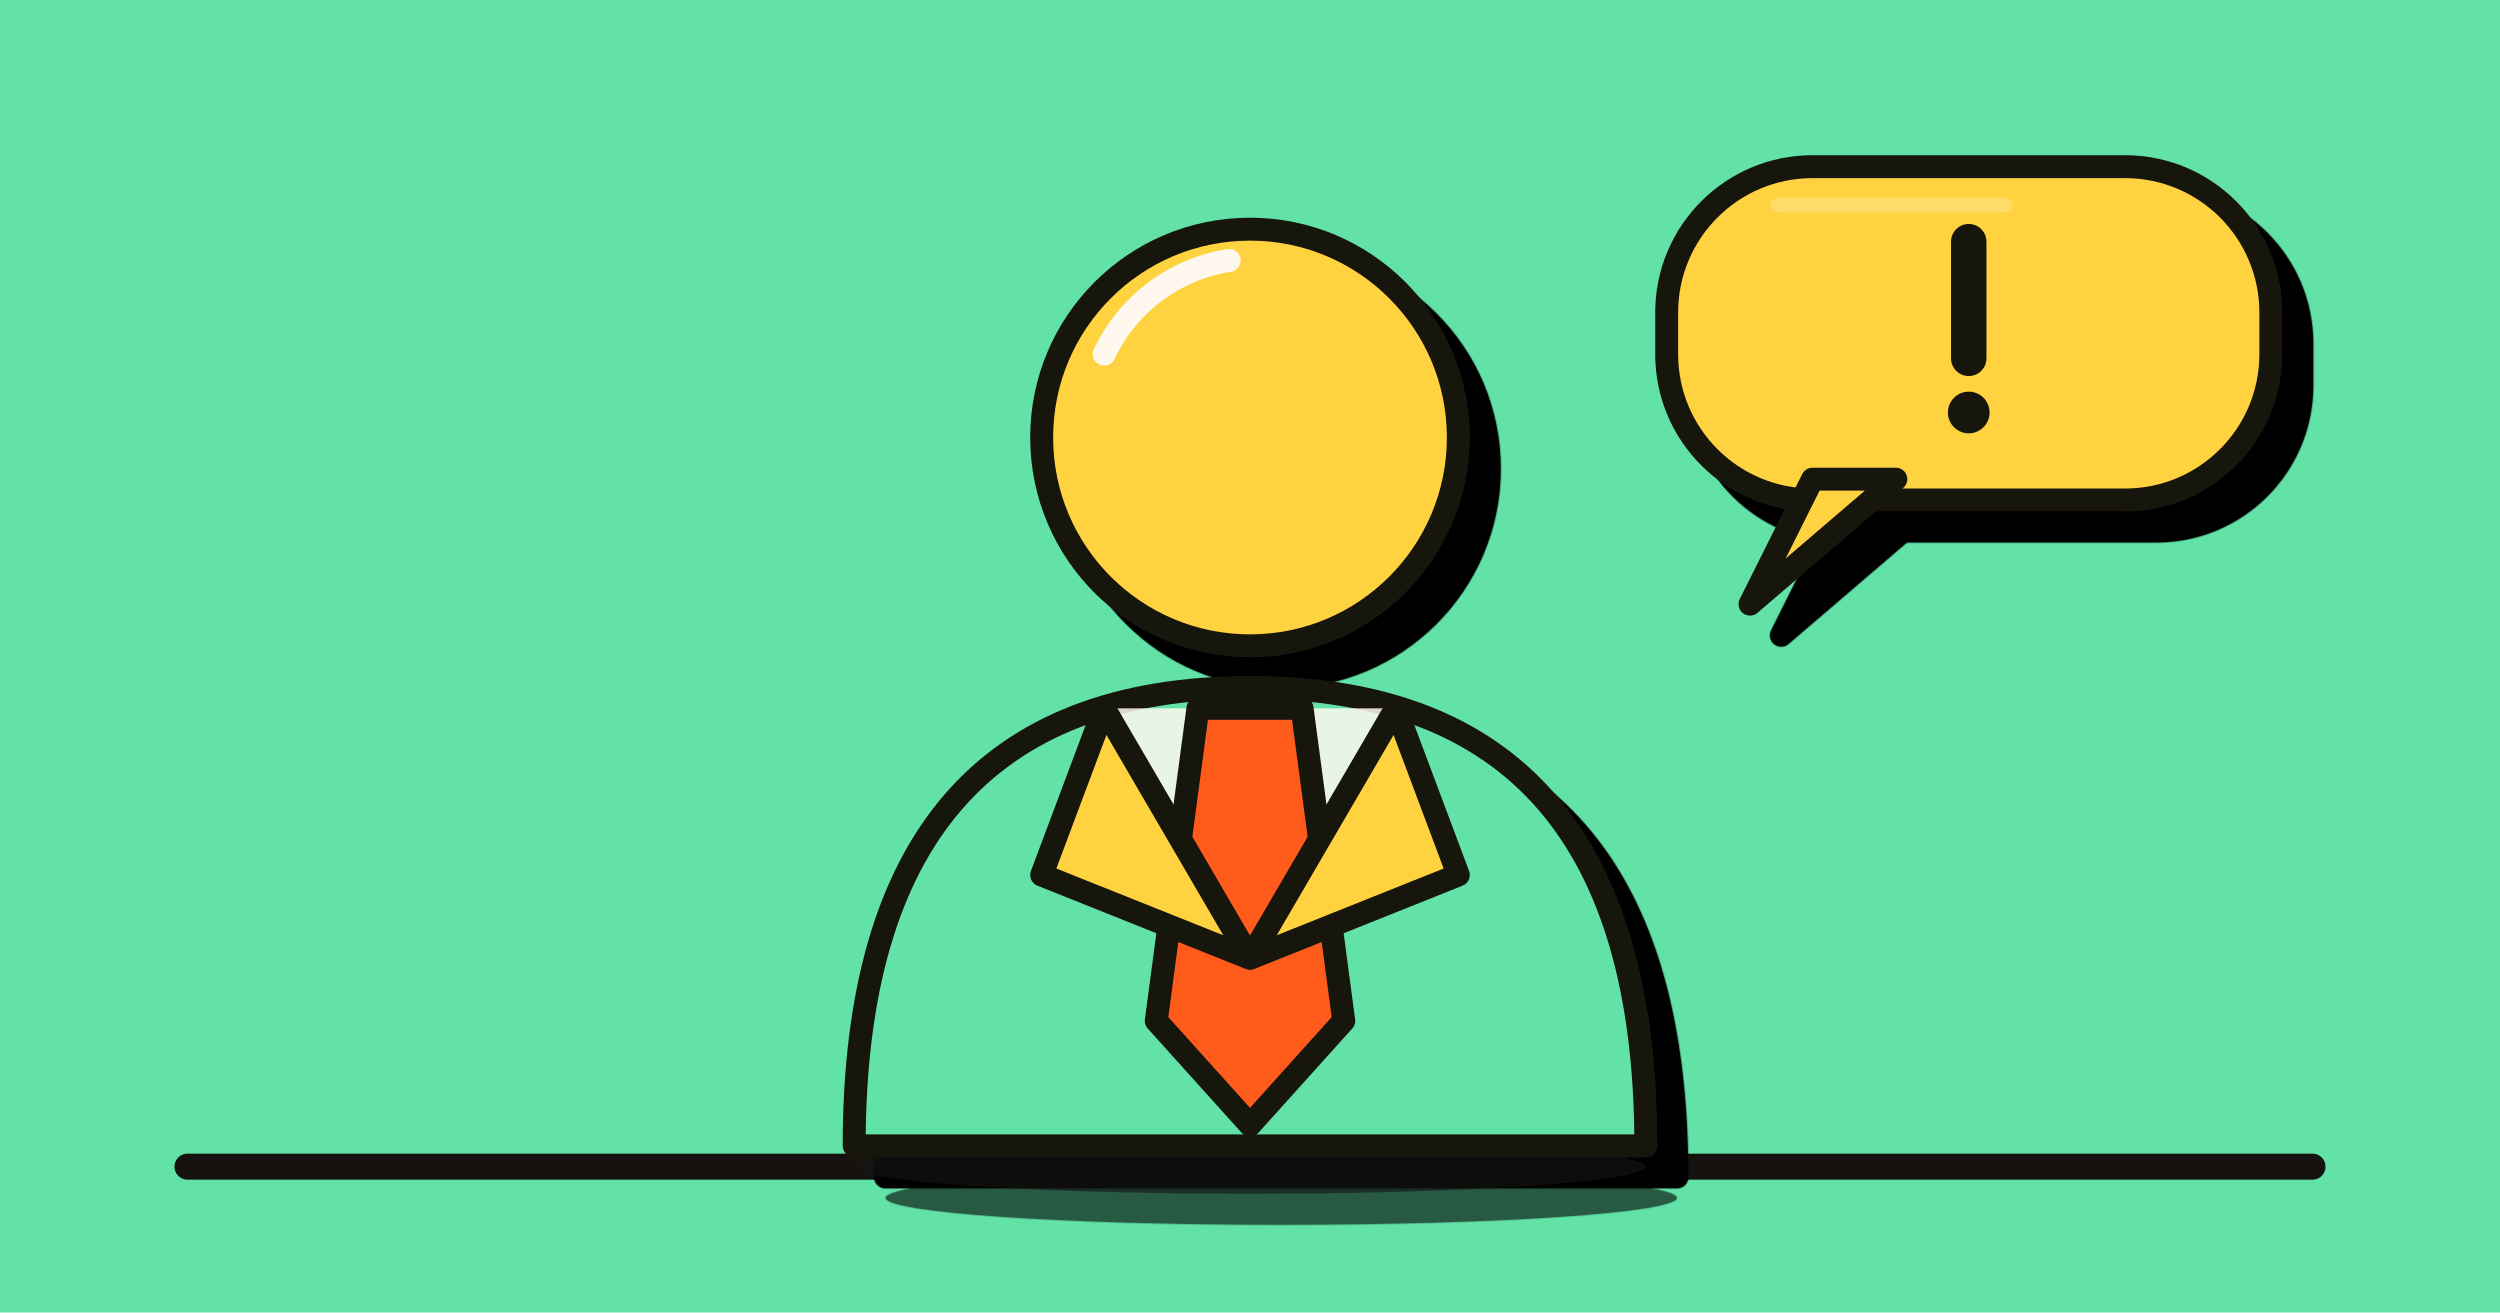
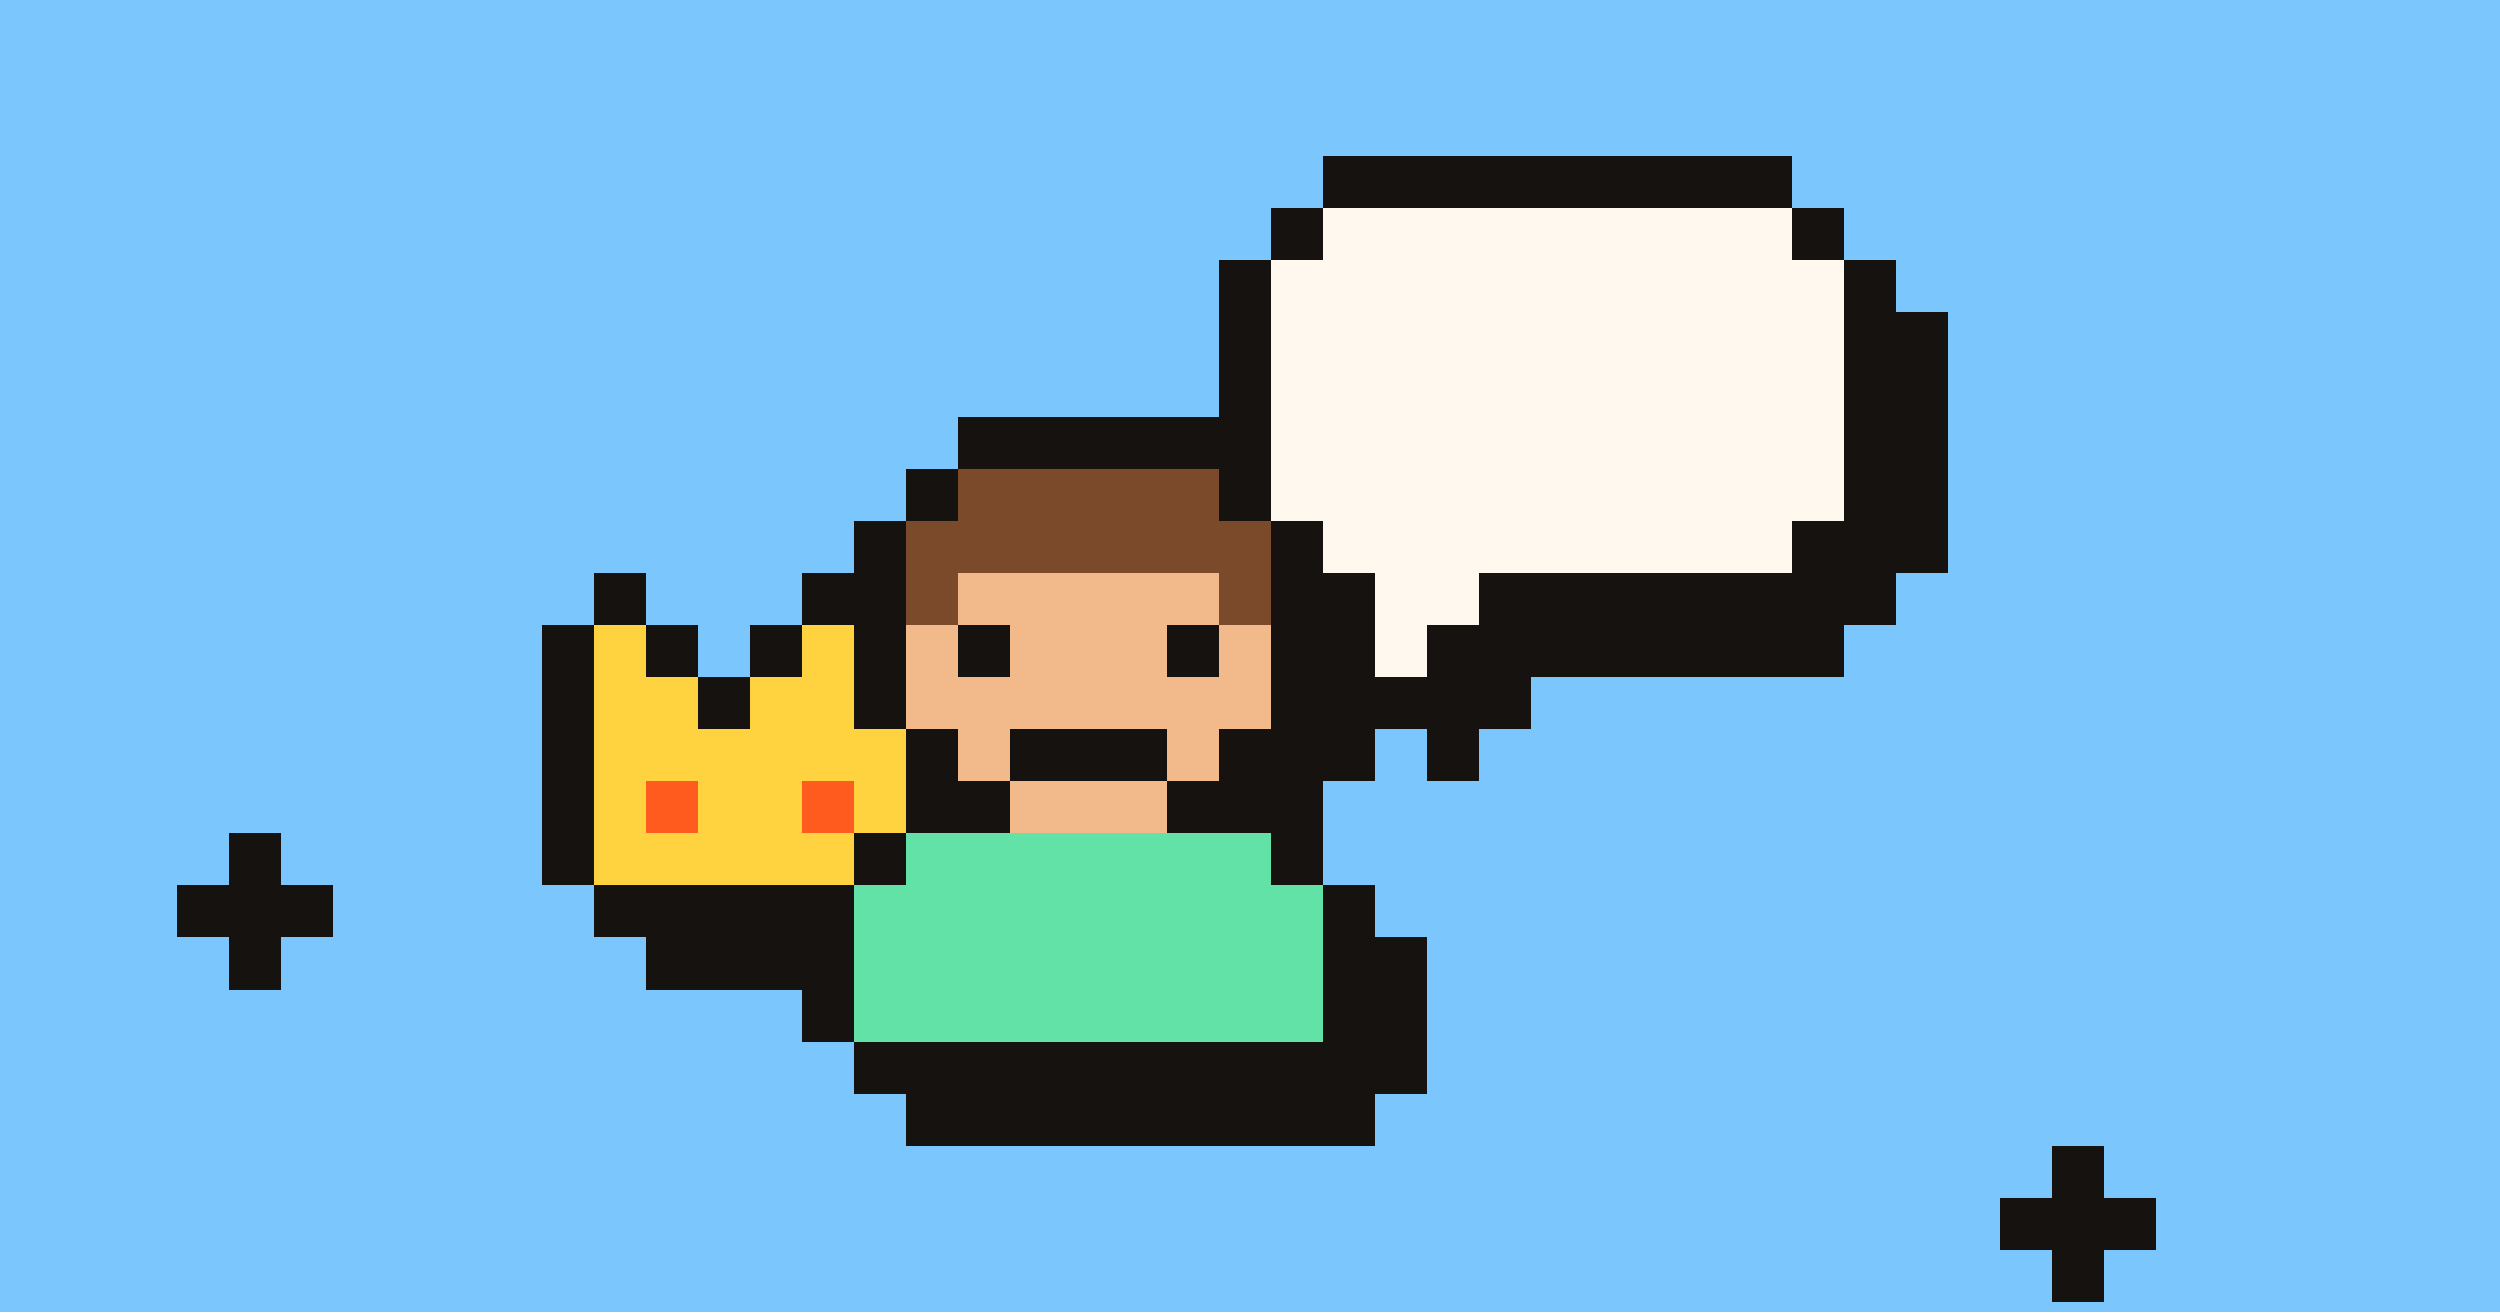
- <svg xmlns="http://www.w3.org/2000/svg" viewBox="0 0 240 126" width="240" height="126">
-   <defs>
-     <filter id="h" x="-5%" y="-5%" width="115%" height="125%">
-       <feOffset in="SourceAlpha" dx="3" dy="3" result="s" />
-       <feMerge>
-         <feMergeNode in="s" />
-         <feMergeNode in="SourceGraphic" />
-       </feMerge>
-     </filter>
-   </defs>
-   <rect width="240" height="126" fill="#63E2A8" />
-   <line x1="18" y1="112" x2="222" y2="112" stroke="#16120F" stroke-width="2.5" stroke-linecap="round" />
-   <g filter="url(#h)">
-     <ellipse cx="120" cy="112" rx="38" ry="2.6" fill="#16120F" opacity=".6" />
-     <path d="M82 110 Q82 66 120 66 Q158 66 158 110 Z" fill="#63E2A8" stroke="#16120F" stroke-width="2.2" stroke-linejoin="round" vector-effect="non-scaling-stroke" />
-     <path d="M106 68 L120 92 L134 68 Z" fill="#FFF8EE" opacity=".85" />
-     <path d="M115 68 L125 68 L129 98 L120 108 L111 98 Z" fill="#FF5B1F" stroke="#16120F" stroke-width="2.2" stroke-linejoin="round" vector-effect="non-scaling-stroke" />
-     <path d="M106 68 L120 92 L100 84 Z M134 68 L120 92 L140 84 Z" fill="#FFD23F" stroke="#16120F" stroke-width="2.2" stroke-linejoin="round" vector-effect="non-scaling-stroke" />
-     <circle cx="120" cy="42" r="20" fill="#FFD23F" stroke="#16120F" stroke-width="2.2" stroke-linejoin="round" vector-effect="non-scaling-stroke" />
-     <path d="M106 34 A16 16 0 0 1 118 25" stroke="#FFF8EE" stroke-width="2.2" fill="none" stroke-linecap="round" />
-     <rect x="160" y="16" width="58" height="32" rx="14" fill="#FFD23F" stroke="#16120F" stroke-width="2.2" stroke-linejoin="round" vector-effect="non-scaling-stroke" />
-     <path d="M174 46 l-6 12 l14 -12 Z" fill="#FFD23F" stroke="#16120F" stroke-width="2.2" stroke-linejoin="round" vector-effect="non-scaling-stroke" />
-     <rect x="170" y="19" width="23.2" height="1.4" rx=".7" fill="#FFF8EE" opacity=".25" />
-     <g transform="translate(189 32) scale(20)">
-       <line y1="-.44" y2=".12" stroke="#16120F" stroke-width=".17" stroke-linecap="round" />
-       <circle cy=".38" r=".1" fill="#16120F" />
-     </g>
-   </g>
+ <svg xmlns="http://www.w3.org/2000/svg" viewBox="0 0 240 126" width="240" height="126" shape-rendering="crispEdges">
+   <rect width="240" height="126" fill="#7CC6FE" />
+   <rect x="197" y="110" width="5" height="5" fill="#16120F" />
+   <rect x="192" y="115" width="5" height="5" fill="#16120F" />
+   <rect x="197" y="115" width="5" height="5" fill="#16120F" />
+   <rect x="202" y="115" width="5" height="5" fill="#16120F" />
+   <rect x="197" y="120" width="5" height="5" fill="#16120F" />
+   <rect x="22" y="80" width="5" height="5" fill="#16120F" />
+   <rect x="17" y="85" width="5" height="5" fill="#16120F" />
+   <rect x="22" y="85" width="5" height="5" fill="#16120F" />
+   <rect x="27" y="85" width="5" height="5" fill="#16120F" />
+   <rect x="22" y="90" width="5" height="5" fill="#16120F" />
+   <rect x="182" y="30" width="5" height="5" fill="#16120F" />
+   <rect x="182" y="35" width="5" height="5" fill="#16120F" />
+   <rect x="182" y="40" width="5" height="5" fill="#16120F" />
+   <rect x="182" y="45" width="5" height="5" fill="#16120F" />
+   <rect x="177" y="50" width="10" height="5" fill="#16120F" />
+   <rect x="172" y="55" width="10" height="5" fill="#16120F" />
+   <rect x="142" y="60" width="35" height="5" fill="#16120F" />
+   <rect x="127" y="65" width="5" height="5" fill="#16120F" />
+   <rect x="137" y="65" width="10" height="5" fill="#16120F" />
+   <rect x="122" y="70" width="10" height="5" fill="#16120F" />
+   <rect x="137" y="70" width="5" height="5" fill="#16120F" />
+   <rect x="122" y="75" width="5" height="5" fill="#16120F" />
+   <rect x="62" y="90" width="15" height="5" fill="#16120F" />
+   <rect x="132" y="90" width="5" height="5" fill="#16120F" />
+   <rect x="132" y="95" width="5" height="5" fill="#16120F" />
+   <rect x="127" y="100" width="10" height="5" fill="#16120F" />
+   <rect x="87" y="105" width="45" height="5" fill="#16120F" />
+   <rect x="127" y="15" width="45" height="5" fill="#16120F" />
+   <rect x="122" y="20" width="5" height="5" fill="#16120F" />
+   <rect x="172" y="20" width="5" height="5" fill="#16120F" />
+   <rect x="117" y="25" width="5" height="5" fill="#16120F" />
+   <rect x="177" y="25" width="5" height="5" fill="#16120F" />
+   <rect x="117" y="30" width="5" height="5" fill="#16120F" />
+   <rect x="177" y="30" width="5" height="5" fill="#16120F" />
+   <rect x="117" y="35" width="5" height="5" fill="#16120F" />
+   <rect x="177" y="35" width="5" height="5" fill="#16120F" />
+   <rect x="92" y="40" width="30" height="5" fill="#16120F" />
+   <rect x="177" y="40" width="5" height="5" fill="#16120F" />
+   <rect x="87" y="45" width="5" height="5" fill="#16120F" />
+   <rect x="117" y="45" width="5" height="5" fill="#16120F" />
+   <rect x="177" y="45" width="5" height="5" fill="#16120F" />
+   <rect x="82" y="50" width="5" height="5" fill="#16120F" />
+   <rect x="122" y="50" width="5" height="5" fill="#16120F" />
+   <rect x="172" y="50" width="5" height="5" fill="#16120F" />
+   <rect x="57" y="55" width="5" height="5" fill="#16120F" />
+   <rect x="77" y="55" width="10" height="5" fill="#16120F" />
+   <rect x="122" y="55" width="10" height="5" fill="#16120F" />
+   <rect x="142" y="55" width="30" height="5" fill="#16120F" />
+   <rect x="52" y="60" width="5" height="5" fill="#16120F" />
+   <rect x="62" y="60" width="5" height="5" fill="#16120F" />
+   <rect x="72" y="60" width="5" height="5" fill="#16120F" />
+   <rect x="82" y="60" width="5" height="5" fill="#16120F" />
+   <rect x="92" y="60" width="5" height="5" fill="#16120F" />
+   <rect x="112" y="60" width="5" height="5" fill="#16120F" />
+   <rect x="122" y="60" width="10" height="5" fill="#16120F" />
+   <rect x="137" y="60" width="5" height="5" fill="#16120F" />
+   <rect x="52" y="65" width="5" height="5" fill="#16120F" />
+   <rect x="67" y="65" width="5" height="5" fill="#16120F" />
+   <rect x="82" y="65" width="5" height="5" fill="#16120F" />
+   <rect x="122" y="65" width="5" height="5" fill="#16120F" />
+   <rect x="132" y="65" width="5" height="5" fill="#16120F" />
+   <rect x="52" y="70" width="5" height="5" fill="#16120F" />
+   <rect x="87" y="70" width="5" height="5" fill="#16120F" />
+   <rect x="97" y="70" width="15" height="5" fill="#16120F" />
+   <rect x="117" y="70" width="5" height="5" fill="#16120F" />
+   <rect x="52" y="75" width="5" height="5" fill="#16120F" />
+   <rect x="87" y="75" width="10" height="5" fill="#16120F" />
+   <rect x="112" y="75" width="10" height="5" fill="#16120F" />
+   <rect x="52" y="80" width="5" height="5" fill="#16120F" />
+   <rect x="82" y="80" width="5" height="5" fill="#16120F" />
+   <rect x="122" y="80" width="5" height="5" fill="#16120F" />
+   <rect x="57" y="85" width="25" height="5" fill="#16120F" />
+   <rect x="127" y="85" width="5" height="5" fill="#16120F" />
+   <rect x="77" y="90" width="5" height="5" fill="#16120F" />
+   <rect x="127" y="90" width="5" height="5" fill="#16120F" />
+   <rect x="77" y="95" width="5" height="5" fill="#16120F" />
+   <rect x="127" y="95" width="5" height="5" fill="#16120F" />
+   <rect x="82" y="100" width="45" height="5" fill="#16120F" />
+   <rect x="57" y="60" width="5" height="5" fill="#FFD23F" />
+   <rect x="77" y="60" width="5" height="5" fill="#FFD23F" />
+   <rect x="57" y="65" width="10" height="5" fill="#FFD23F" />
+   <rect x="72" y="65" width="10" height="5" fill="#FFD23F" />
+   <rect x="57" y="70" width="30" height="5" fill="#FFD23F" />
+   <rect x="57" y="75" width="5" height="5" fill="#FFD23F" />
+   <rect x="67" y="75" width="10" height="5" fill="#FFD23F" />
+   <rect x="82" y="75" width="5" height="5" fill="#FFD23F" />
+   <rect x="57" y="80" width="25" height="5" fill="#FFD23F" />
+   <rect x="62" y="75" width="5" height="5" fill="#FF5B1F" />
+   <rect x="77" y="75" width="5" height="5" fill="#FF5B1F" />
+   <rect x="87" y="80" width="35" height="5" fill="#63E2A8" />
+   <rect x="82" y="85" width="45" height="5" fill="#63E2A8" />
+   <rect x="82" y="90" width="45" height="5" fill="#63E2A8" />
+   <rect x="82" y="95" width="45" height="5" fill="#63E2A8" />
+   <rect x="127" y="20" width="45" height="5" fill="#FFF8EE" />
+   <rect x="122" y="25" width="55" height="5" fill="#FFF8EE" />
+   <rect x="122" y="30" width="55" height="5" fill="#FFF8EE" />
+   <rect x="122" y="35" width="55" height="5" fill="#FFF8EE" />
+   <rect x="122" y="40" width="55" height="5" fill="#FFF8EE" />
+   <rect x="122" y="45" width="55" height="5" fill="#FFF8EE" />
+   <rect x="127" y="50" width="45" height="5" fill="#FFF8EE" />
+   <rect x="132" y="55" width="10" height="5" fill="#FFF8EE" />
+   <rect x="132" y="60" width="5" height="5" fill="#FFF8EE" />
+   <rect x="92" y="55" width="25" height="5" fill="#F2B98B" />
+   <rect x="87" y="60" width="5" height="5" fill="#F2B98B" />
+   <rect x="97" y="60" width="15" height="5" fill="#F2B98B" />
+   <rect x="117" y="60" width="5" height="5" fill="#F2B98B" />
+   <rect x="87" y="65" width="35" height="5" fill="#F2B98B" />
+   <rect x="92" y="70" width="5" height="5" fill="#F2B98B" />
+   <rect x="112" y="70" width="5" height="5" fill="#F2B98B" />
+   <rect x="97" y="75" width="15" height="5" fill="#F2B98B" />
+   <rect x="92" y="45" width="25" height="5" fill="#7A4A2A" />
+   <rect x="87" y="50" width="35" height="5" fill="#7A4A2A" />
+   <rect x="87" y="55" width="5" height="5" fill="#7A4A2A" />
+   <rect x="117" y="55" width="5" height="5" fill="#7A4A2A" />
</svg>
